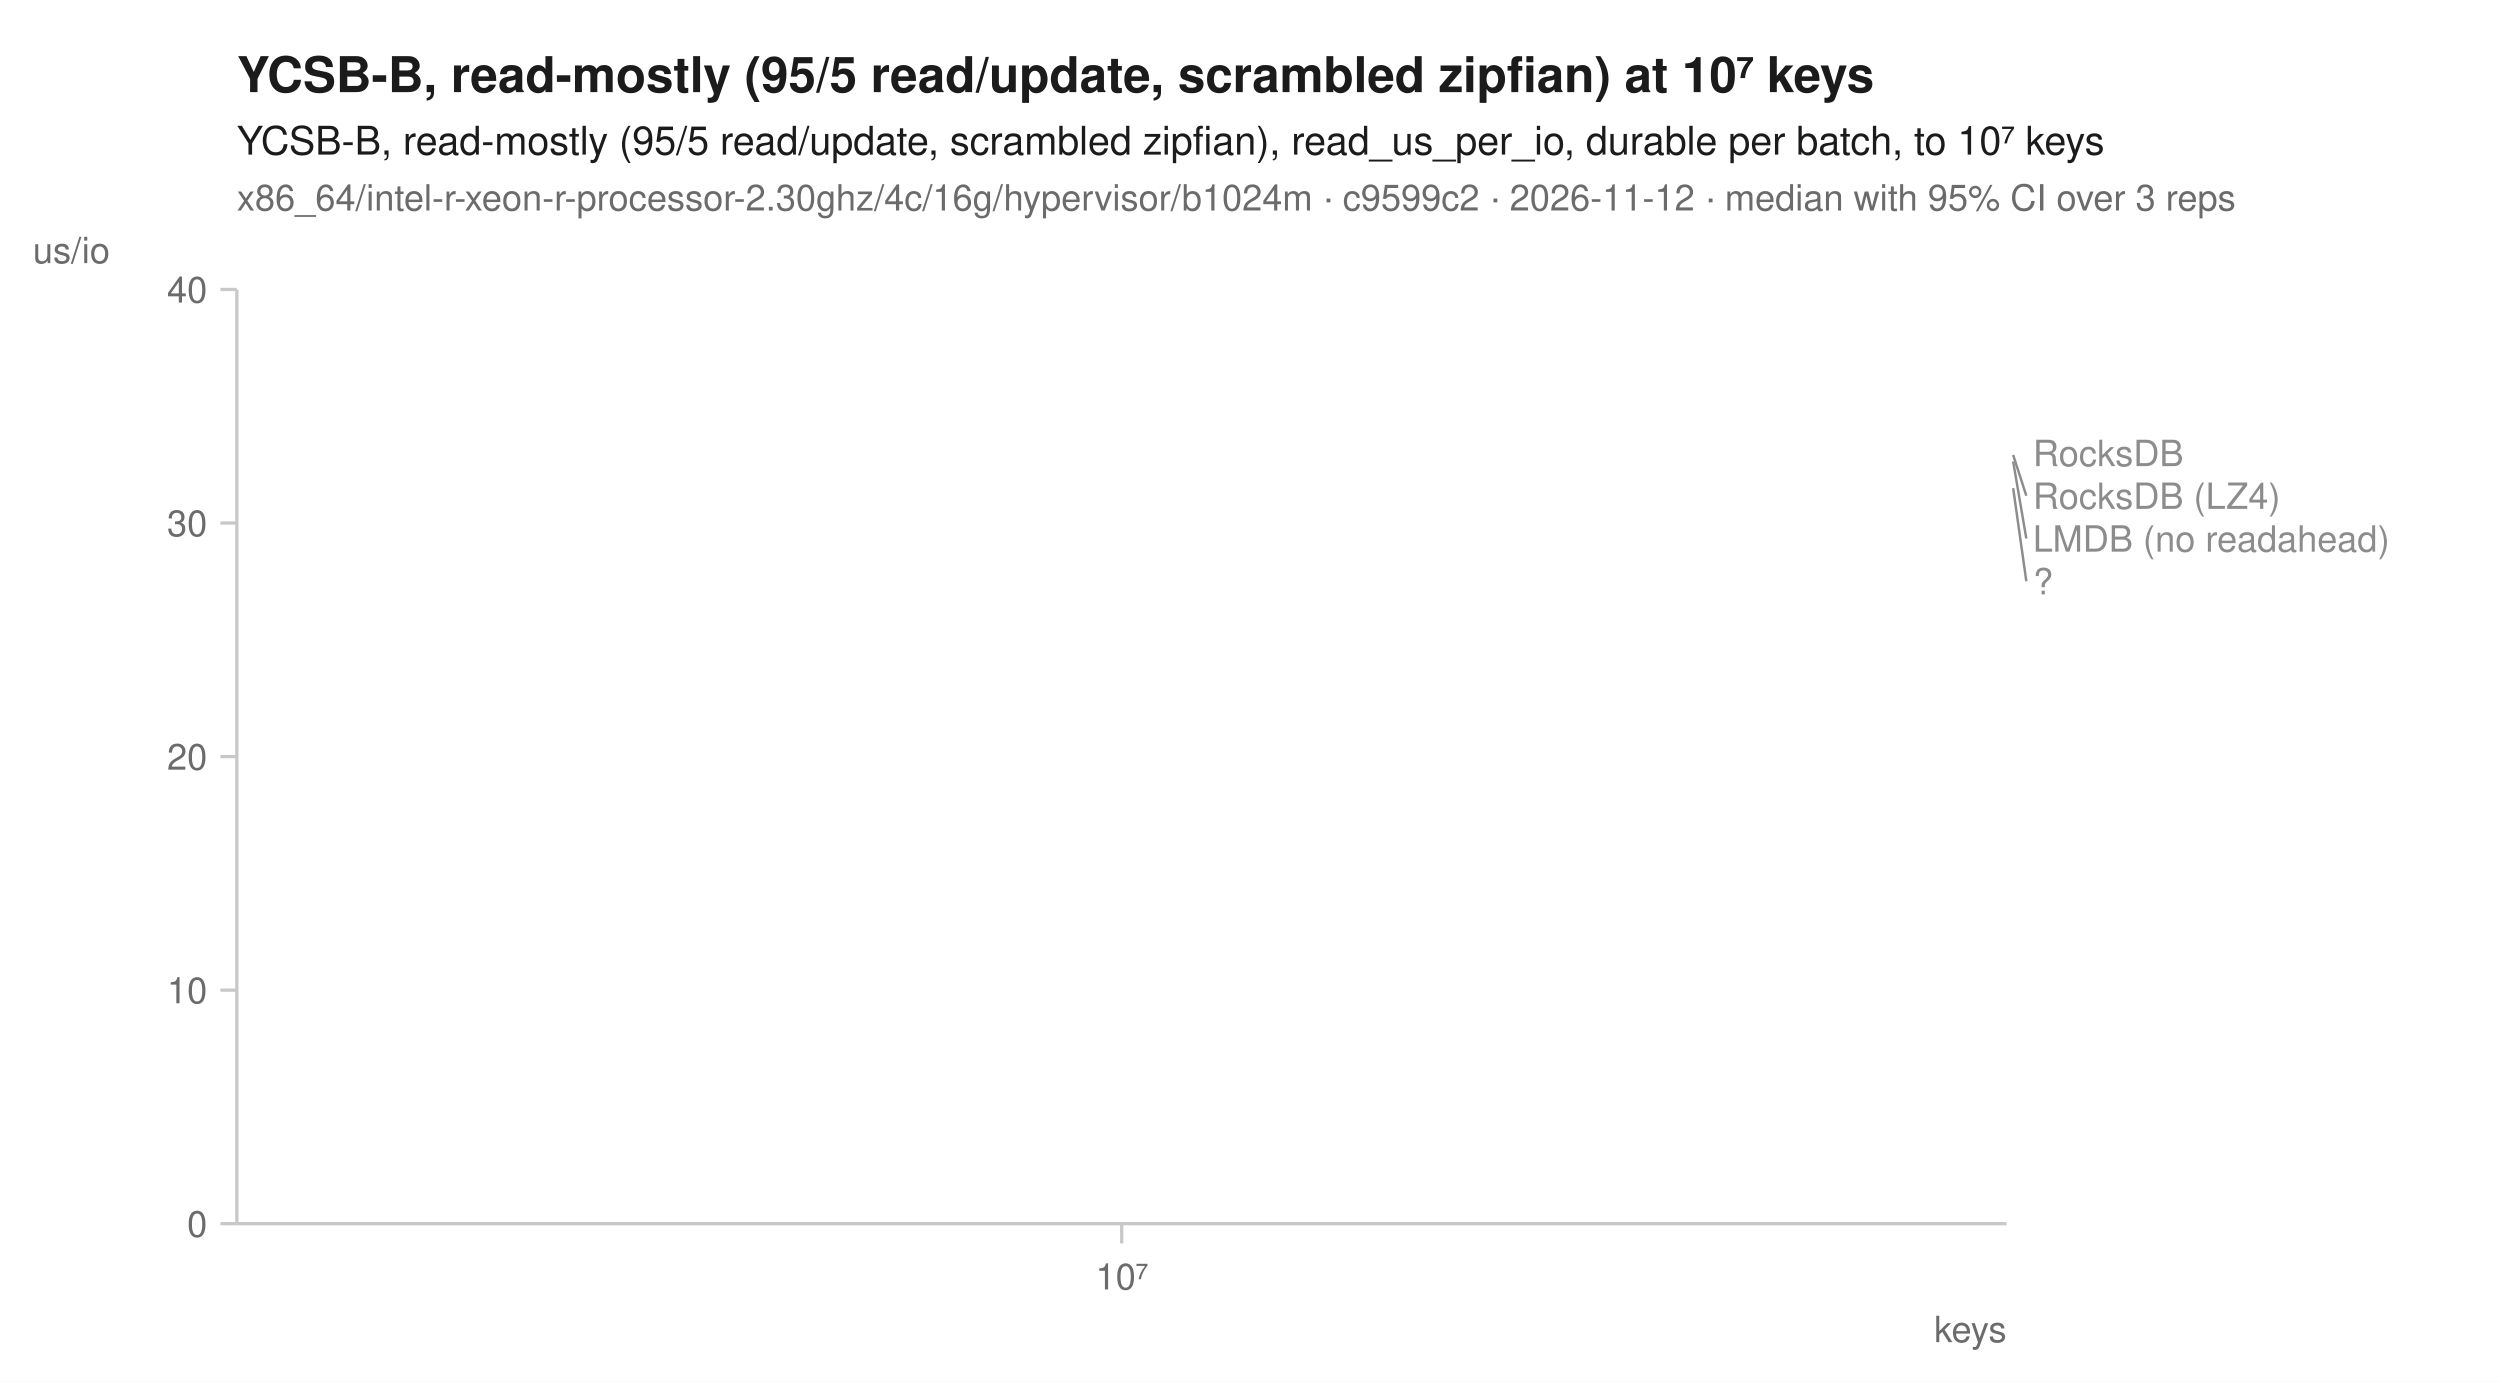
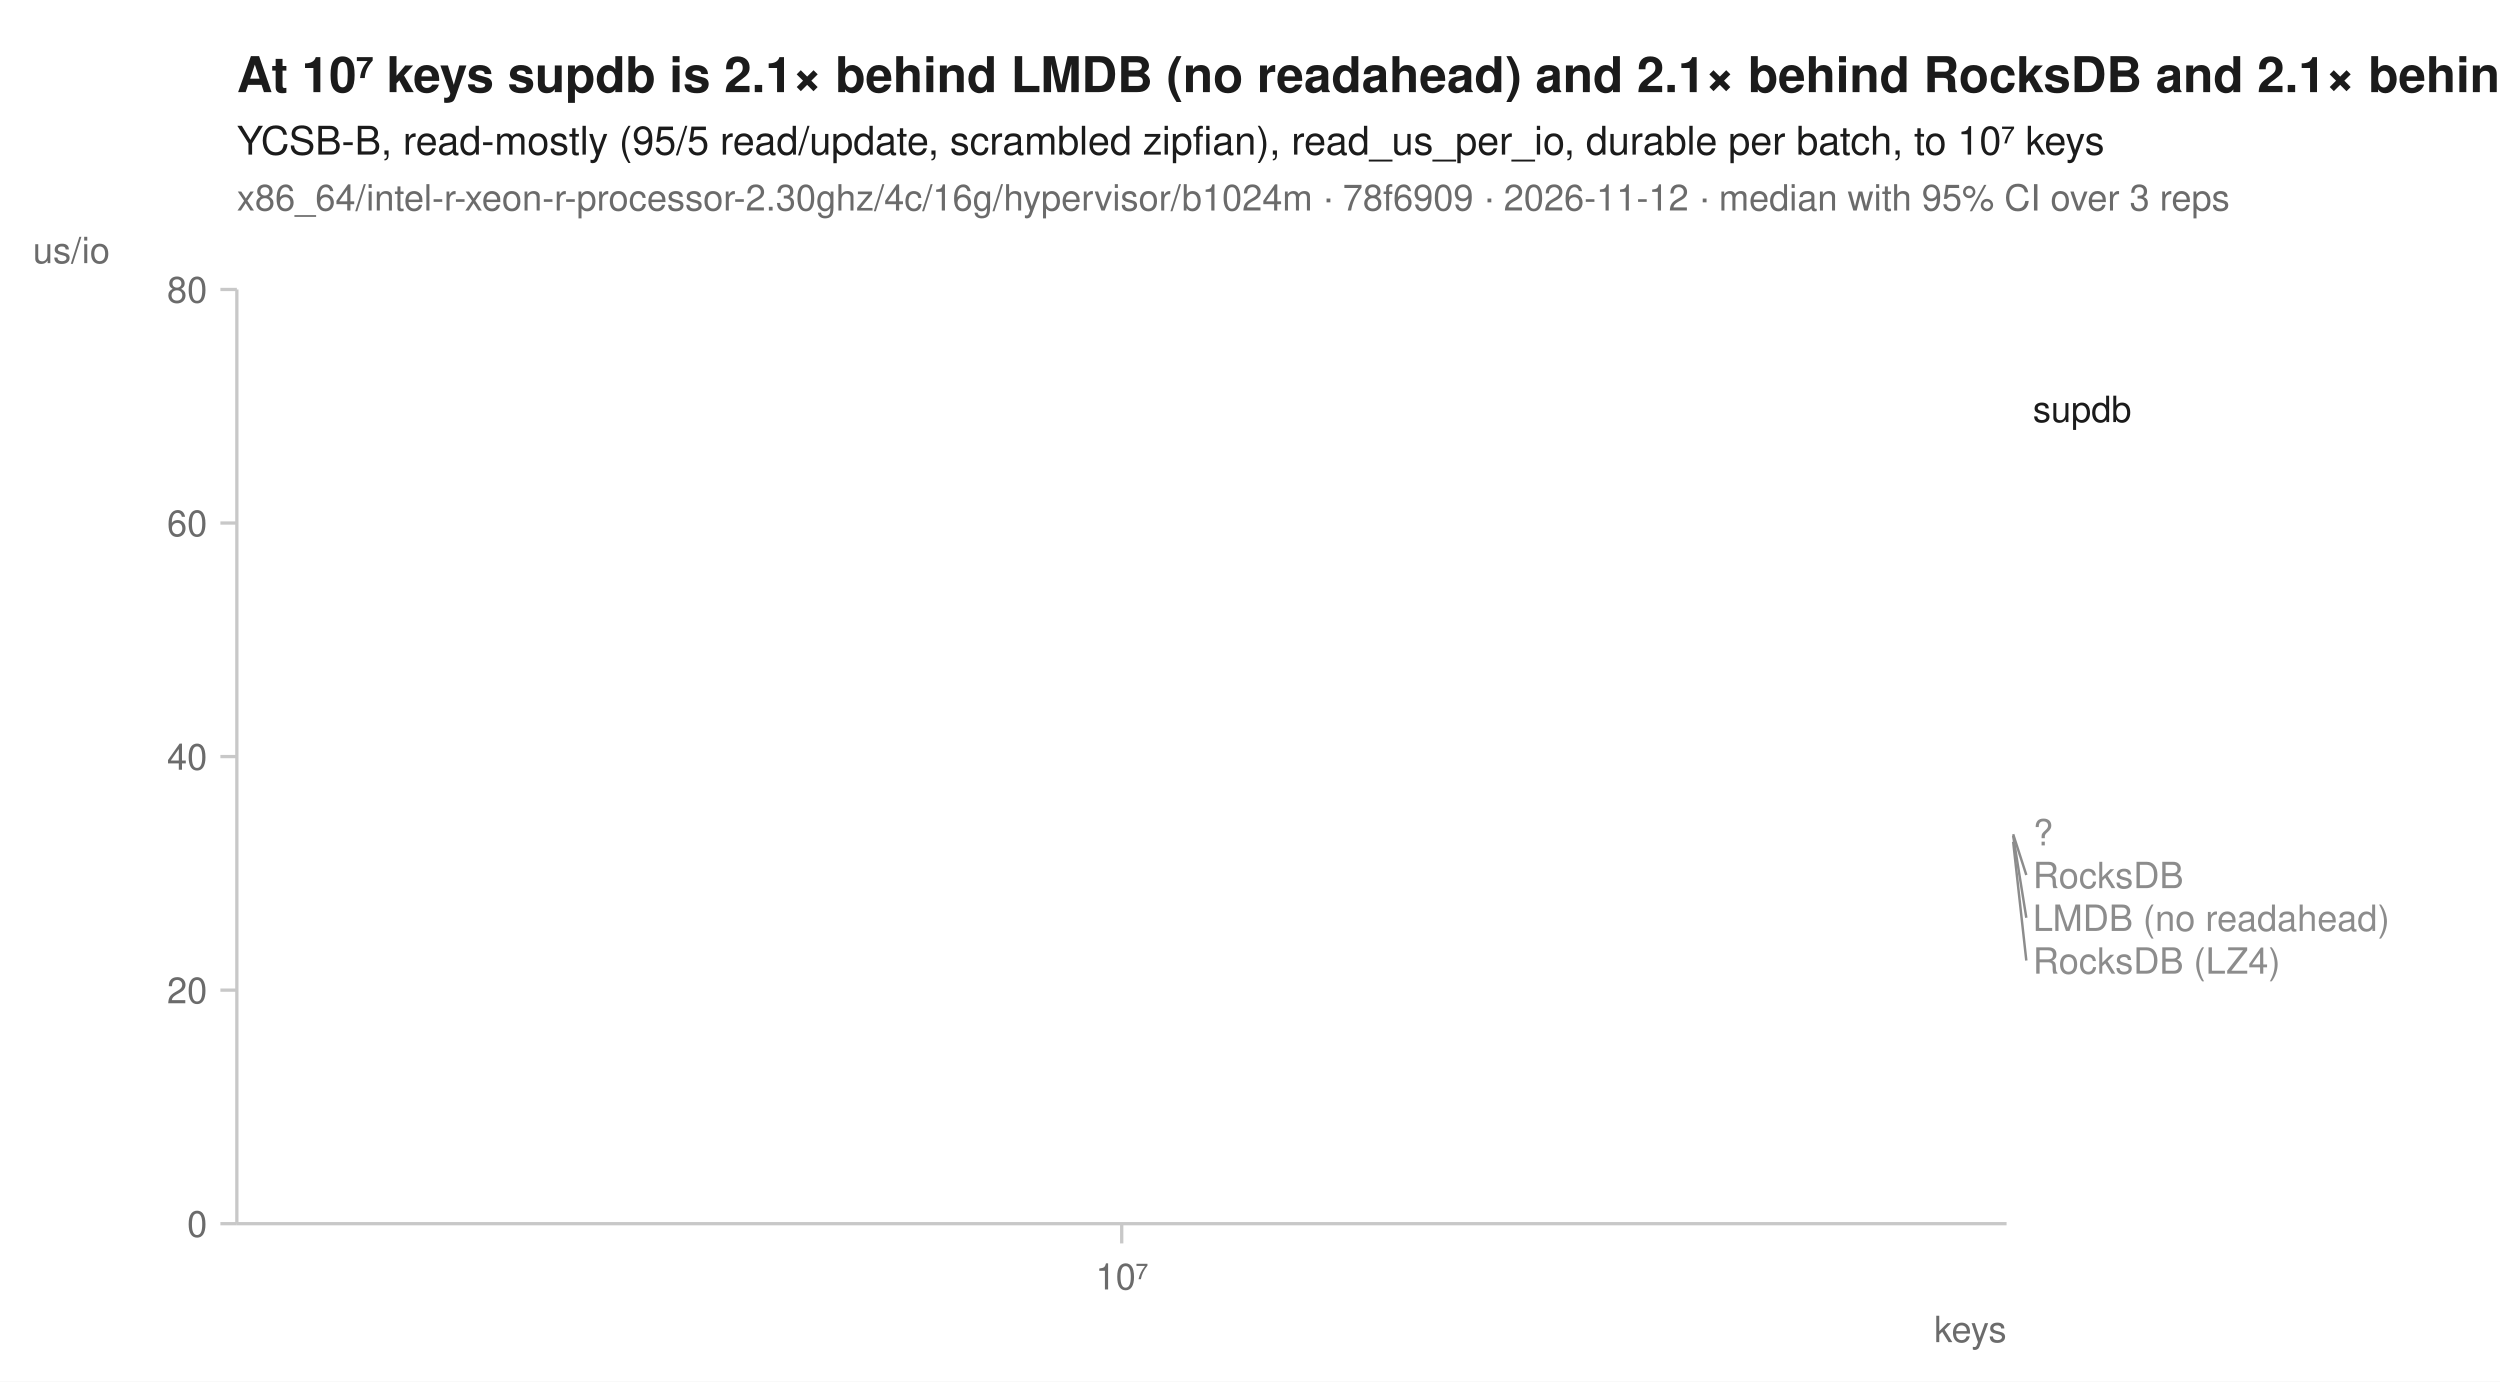
<svg xmlns="http://www.w3.org/2000/svg" width="760" height="420" viewBox="0 0 760 420" font-family="-apple-system, BlinkMacSystemFont, 'Segoe UI', Helvetica, Arial, sans-serif" fill="#1b1b1b">
  <rect width="760" height="420" fill="white" />
-   <text x="72" y="28" font-size="15" font-weight="600">YCSB-B, read-mostly (95/5 read/update, scrambled zipfian) at 10⁷ keys</text>
+   <text x="72" y="28" font-size="15" font-weight="600">At 10⁷ keys supdb is 2.1× behind LMDB (no readahead) and 2.1× behind RocksDB and 2.1× behind RocksDB (LZ4)</text>
  <text x="72" y="47" font-size="12">YCSB-B, read-mostly (95/5 read/update, scrambled zipfian), read_us_per_io, durable per batch, to 10⁷ keys</text>
-   <text x="72" y="64" font-size="11" fill="#6b6b6b">x86_64/intel-r-xeon-r-processor-2.30ghz/4c/16g/hypervisor/b1024m · c9599c2 · 2026-11-12 · median with 95% CI over 3 reps</text>
+   <text x="72" y="64" font-size="11" fill="#6b6b6b">x86_64/intel-r-xeon-r-processor-2.30ghz/4c/16g/hypervisor/b1024m · 78f6909 · 2026-11-12 · median with 95% CI over 3 reps</text>
  <line x1="72" y1="372" x2="610" y2="372" stroke="#c8c8c8" stroke-width="1" />
  <line x1="72" y1="88" x2="72" y2="372" stroke="#c8c8c8" stroke-width="1" />
  <line x1="341.0" y1="372" x2="341.0" y2="378" stroke="#c8c8c8" stroke-width="1" />
  <text x="341.0" y="392" font-size="11" text-anchor="middle" fill="#6b6b6b">10⁷</text>
  <text x="610" y="408" font-size="11" text-anchor="end" fill="#6b6b6b">keys</text>
  <line x1="67" y1="372.0" x2="72" y2="372.0" stroke="#c8c8c8" stroke-width="1" />
  <text x="63" y="376.0" font-size="11" text-anchor="end" fill="#6b6b6b">0</text>
  <line x1="67" y1="301.0" x2="72" y2="301.0" stroke="#c8c8c8" stroke-width="1" />
-   <text x="63" y="305.0" font-size="11" text-anchor="end" fill="#6b6b6b">10</text>
+   <text x="63" y="305.0" font-size="11" text-anchor="end" fill="#6b6b6b">20</text>
  <line x1="67" y1="230.0" x2="72" y2="230.0" stroke="#c8c8c8" stroke-width="1" />
-   <text x="63" y="234.0" font-size="11" text-anchor="end" fill="#6b6b6b">20</text>
+   <text x="63" y="234.0" font-size="11" text-anchor="end" fill="#6b6b6b">40</text>
  <line x1="67" y1="159.0" x2="72" y2="159.0" stroke="#c8c8c8" stroke-width="1" />
-   <text x="63" y="163.0" font-size="11" text-anchor="end" fill="#6b6b6b">30</text>
+   <text x="63" y="163.0" font-size="11" text-anchor="end" fill="#6b6b6b">60</text>
  <line x1="67" y1="88.0" x2="72" y2="88.0" stroke="#c8c8c8" stroke-width="1" />
-   <text x="63" y="92.0" font-size="11" text-anchor="end" fill="#6b6b6b">40</text>
+   <text x="63" y="92.0" font-size="11" text-anchor="end" fill="#6b6b6b">80</text>
  <text x="10" y="80" font-size="11" text-anchor="start" fill="#6b6b6b">us/io</text>
-   <path d="M341.0,138.3 " fill="none" stroke="#8c8c8c" stroke-width="1.6" stroke-linejoin="round" stroke-linecap="round" stroke-dasharray="1,3" />
-   <path d="M341.0,140.3 " fill="none" stroke="#8c8c8c" stroke-width="1.6" stroke-linejoin="round" stroke-linecap="round" stroke-dasharray="4,2" />
-   <path d="M341.0,137.7 " fill="none" stroke="#8c8c8c" stroke-width="1.6" stroke-linejoin="round" stroke-linecap="round" stroke-dasharray="7,4" />
-   <path d="M341.0,148.4 " fill="none" stroke="#8c8c8c" stroke-width="2" stroke-linejoin="round" stroke-linecap="round" stroke-dasharray="2,3" />
-   <text x="618.0" y="141.7" font-size="11" fill="#8c8c8c">RocksDB</text>
-   <line x1="612.0" y1="138.3" x2="616.0" y2="150.7" stroke="#8c8c8c" stroke-width="0.75" />
-   <text x="618.0" y="154.7" font-size="11" fill="#8c8c8c">RocksDB (LZ4)</text>
-   <line x1="612.0" y1="140.3" x2="616.0" y2="163.7" stroke="#8c8c8c" stroke-width="0.75" />
-   <text x="618.0" y="167.7" font-size="11" fill="#8c8c8c">LMDB (no readahead)</text>
-   <line x1="612.0" y1="148.4" x2="616.0" y2="176.7" stroke="#8c8c8c" stroke-width="0.75" />
-   <text x="618.0" y="180.7" font-size="11" fill="#8c8c8c">?</text>
+   <path d="M341.0,255.9 " fill="none" stroke="#8c8c8c" stroke-width="1.6" stroke-linejoin="round" stroke-linecap="round" stroke-dasharray="1,3" />
+   <path d="M341.0,254.1 " fill="none" stroke="#8c8c8c" stroke-width="1.6" stroke-linejoin="round" stroke-linecap="round" stroke-dasharray="4,2" />
+   <path d="M341.0,253.6 " fill="none" stroke="#8c8c8c" stroke-width="1.6" stroke-linejoin="round" stroke-linecap="round" stroke-dasharray="7,4" />
+   <path d="M341.0,253.0 " fill="none" stroke="#8c8c8c" stroke-width="2" stroke-linejoin="round" stroke-linecap="round" stroke-dasharray="2,3" />
+   <path d="M341.0,124.3 " fill="none" stroke="#1b1b1b" stroke-width="2" stroke-linejoin="round" stroke-linecap="round" />
+   <text x="618.0" y="128.3" font-size="11" fill="#1b1b1b">supdb</text>
+   <text x="618.0" y="257.0" font-size="11" fill="#8c8c8c">?</text>
+   <line x1="612.0" y1="253.6" x2="616.0" y2="266.0" stroke="#8c8c8c" stroke-width="0.75" />
+   <text x="618.0" y="270.0" font-size="11" fill="#8c8c8c">RocksDB</text>
+   <line x1="612.0" y1="254.1" x2="616.0" y2="279.0" stroke="#8c8c8c" stroke-width="0.75" />
+   <text x="618.0" y="283.0" font-size="11" fill="#8c8c8c">LMDB (no readahead)</text>
+   <line x1="612.0" y1="255.9" x2="616.0" y2="292.0" stroke="#8c8c8c" stroke-width="0.75" />
+   <text x="618.0" y="296.0" font-size="11" fill="#8c8c8c">RocksDB (LZ4)</text>
</svg>
